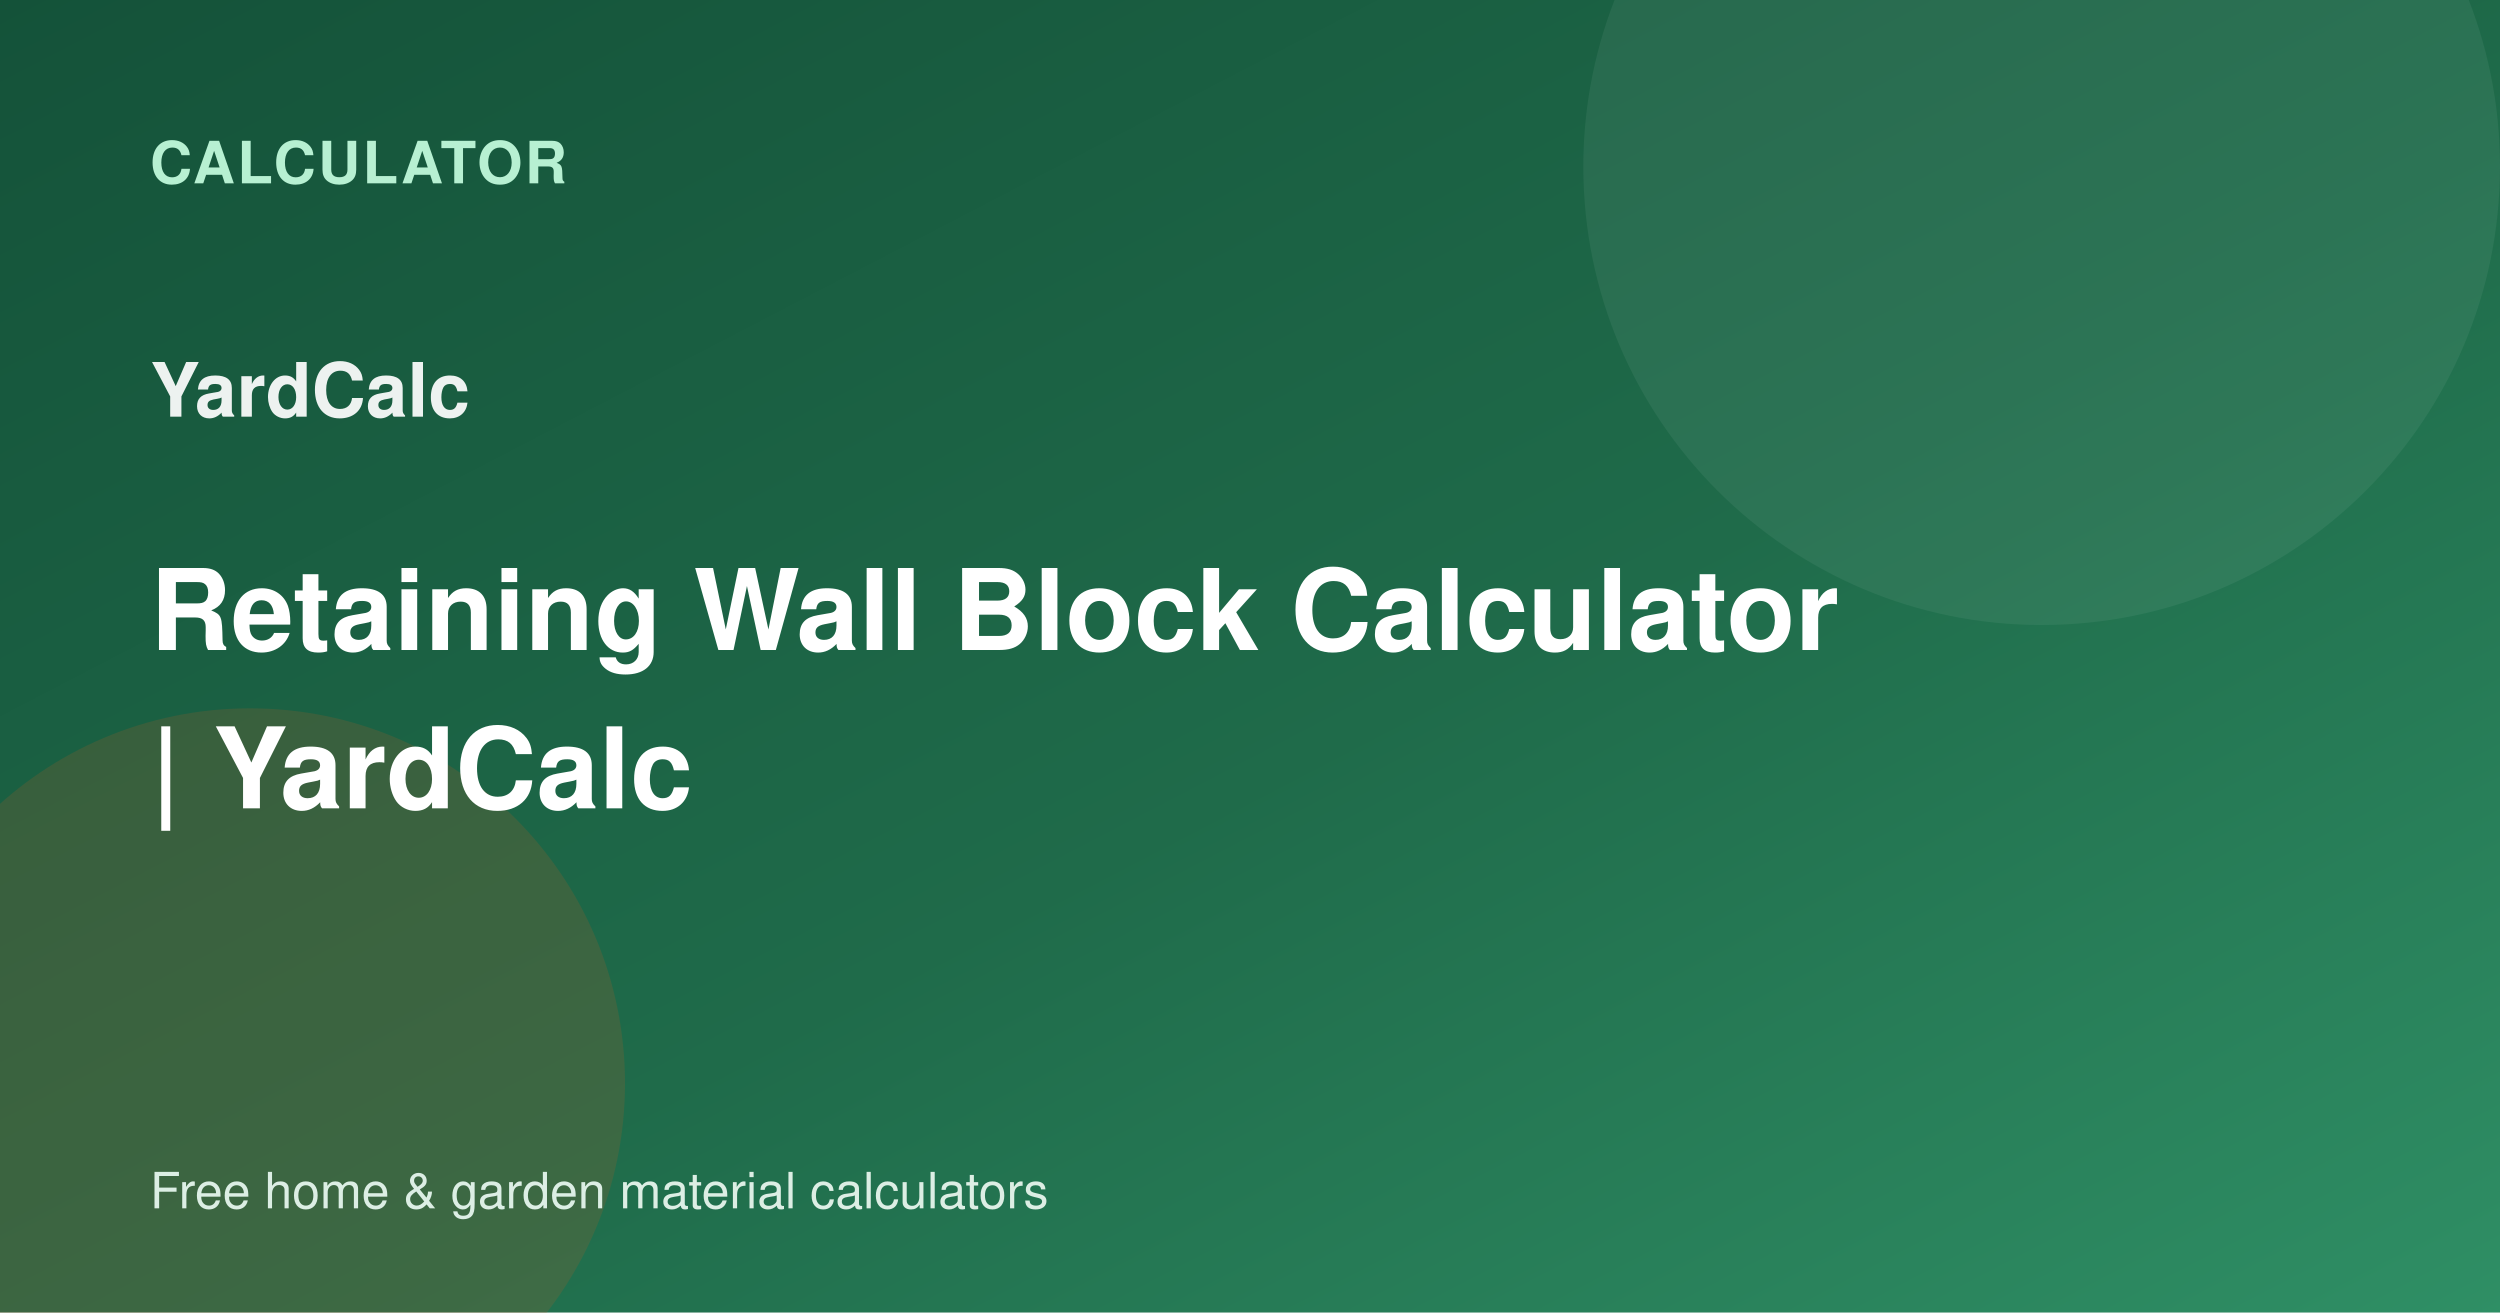
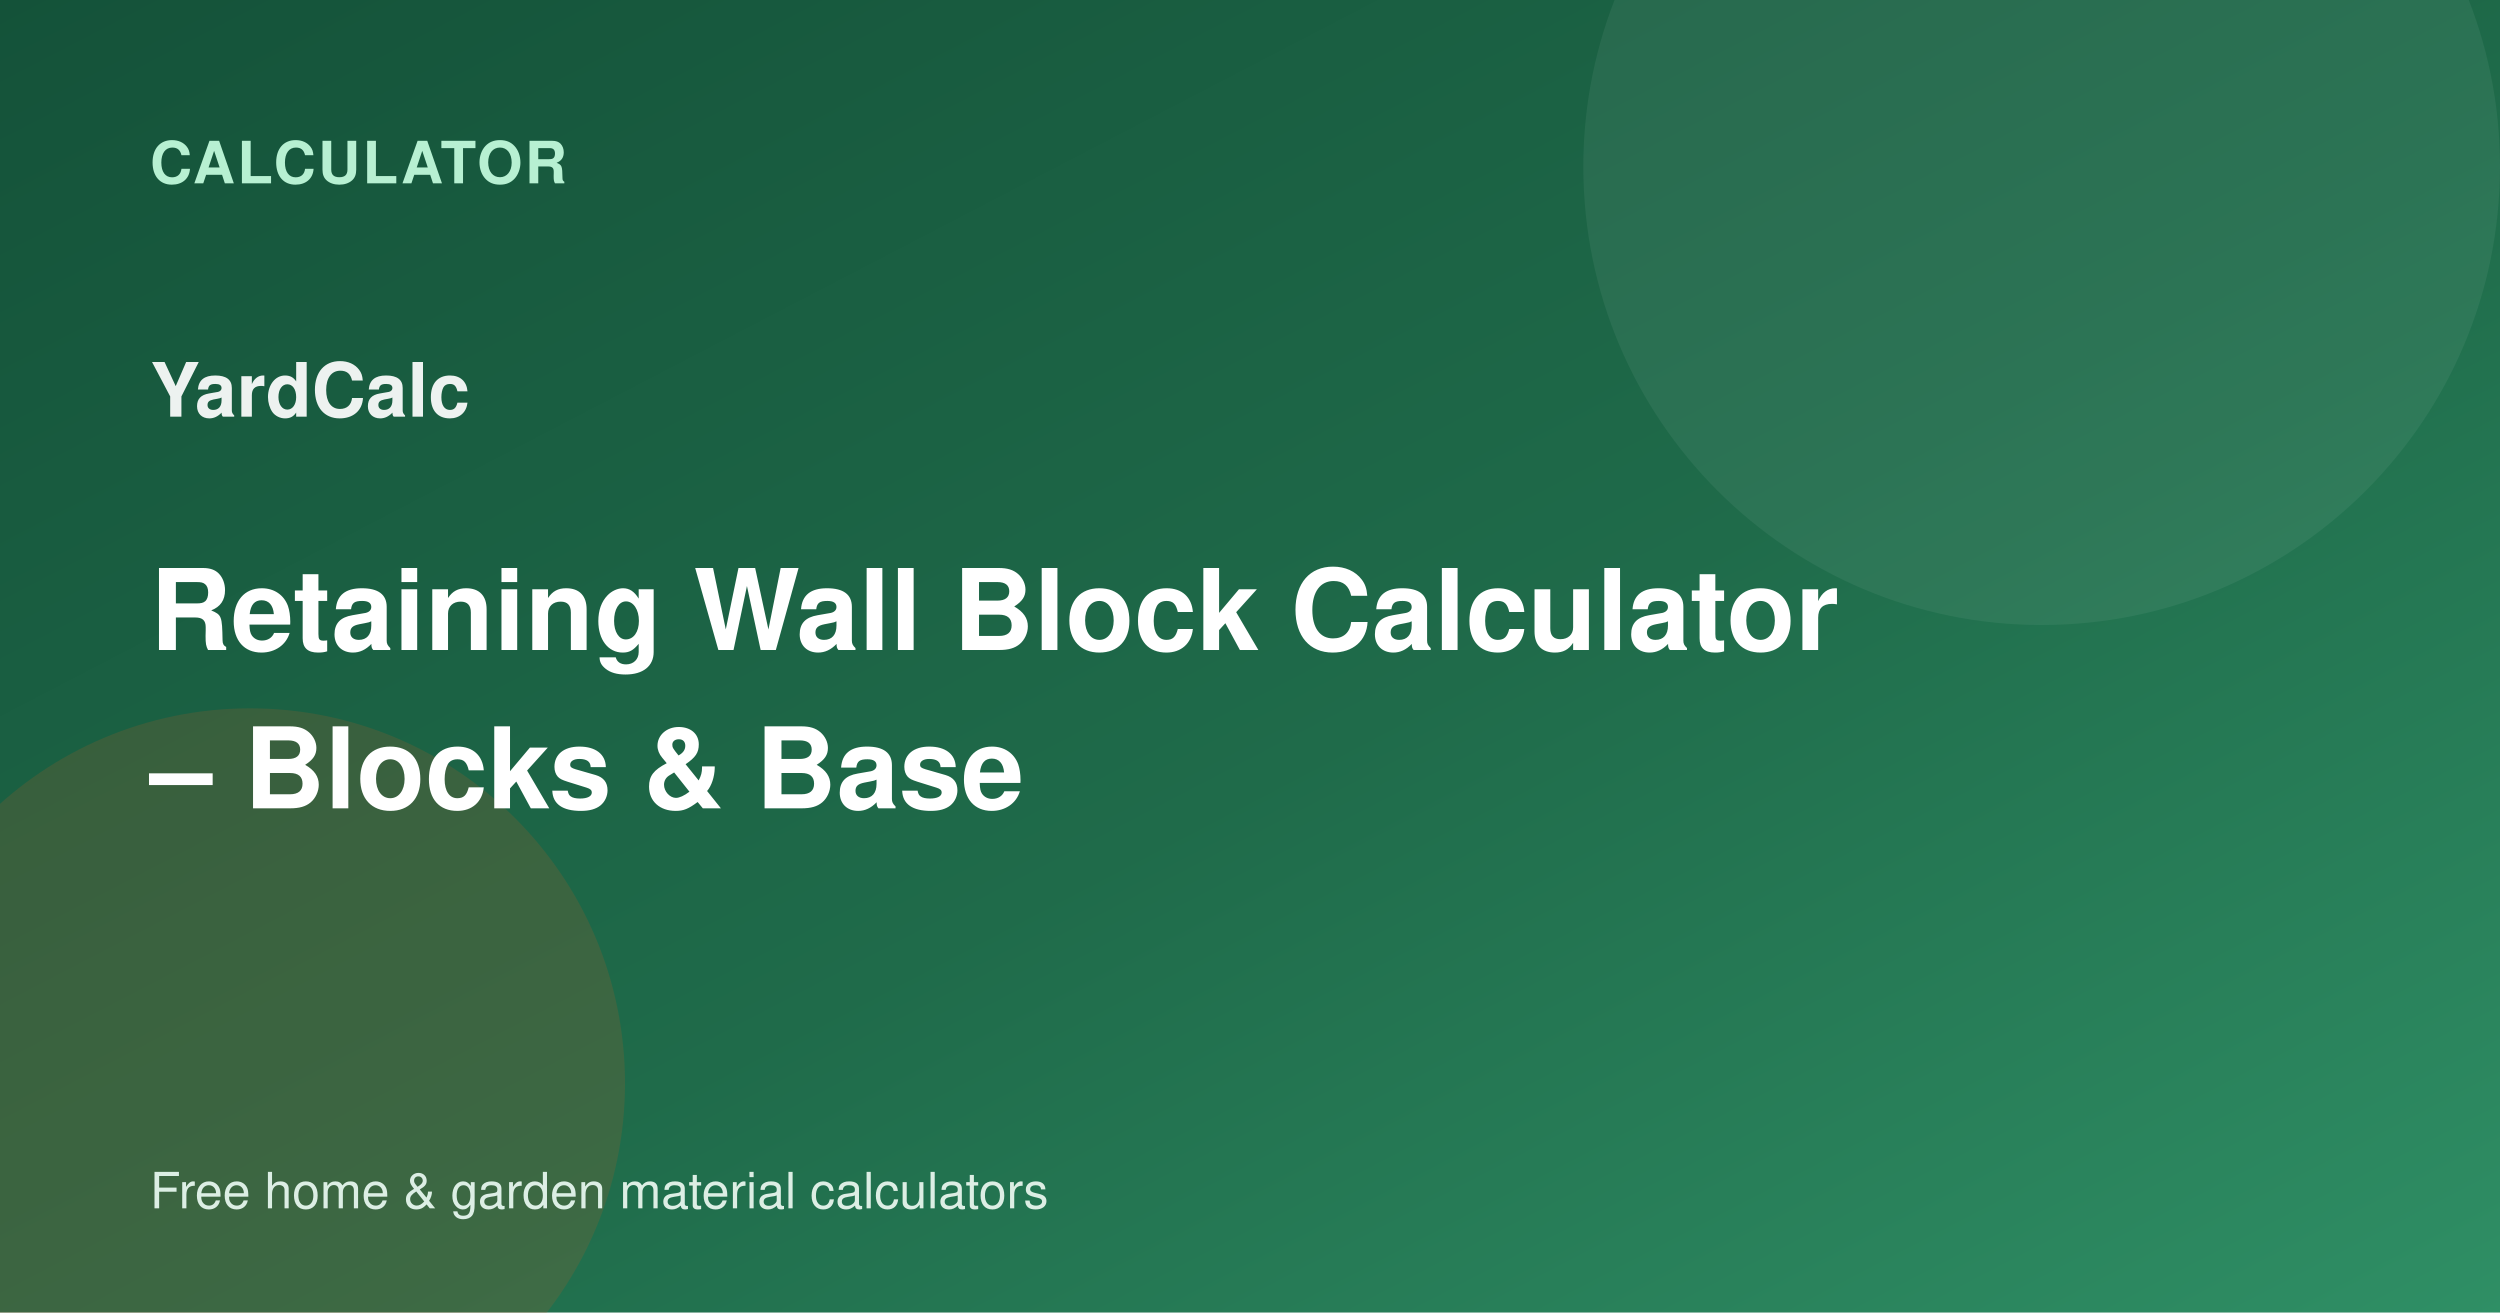
<svg xmlns="http://www.w3.org/2000/svg" width="1200" height="630" viewBox="0 0 1200 630">
  <defs>
    <linearGradient id="bg" x1="0" y1="0" x2="1" y2="1">
      <stop offset="0%" stop-color="#145239" />
      <stop offset="55%" stop-color="#1f6b4a" />
      <stop offset="100%" stop-color="#2f8f65" />
    </linearGradient>
  </defs>
  <rect width="1200" height="630" fill="url(#bg)" />
  <circle cx="980" cy="80" r="220" fill="#ffffff" fill-opacity="0.06" />
  <circle cx="120" cy="520" r="180" fill="#c45c26" fill-opacity="0.18" />
  <text x="72" y="88" font-family="ui-sans-serif, system-ui, Segoe UI, Helvetica, Arial, sans-serif" font-size="28" font-weight="600" fill="#b7f0d2" letter-spacing="0.04em">CALCULATOR</text>
  <text x="72" y="200" font-family="ui-sans-serif, system-ui, Segoe UI, Helvetica, Arial, sans-serif" font-size="36" font-weight="700" fill="#ffffff" fill-opacity="0.92">YardCalc</text>
  <text x="72" y="312" font-family="ui-sans-serif, system-ui, Segoe UI, Helvetica, Arial, sans-serif" font-size="54" font-weight="700" fill="#ffffff">Retaining Wall Block Calculator</text>
-   <text x="72" y="388" font-family="ui-sans-serif, system-ui, Segoe UI, Helvetica, Arial, sans-serif" font-size="54" font-weight="700" fill="#ffffff">| YardCalc</text>
+   <text x="72" y="388" font-family="ui-sans-serif, system-ui, Segoe UI, Helvetica, Arial, sans-serif" font-size="54" font-weight="700" fill="#ffffff">– Blocks &amp; Base</text>
  <text x="72" y="580" font-family="ui-sans-serif, system-ui, Segoe UI, Helvetica, Arial, sans-serif" font-size="24" fill="#dceee4">Free home &amp; garden material calculators</text>
</svg>
